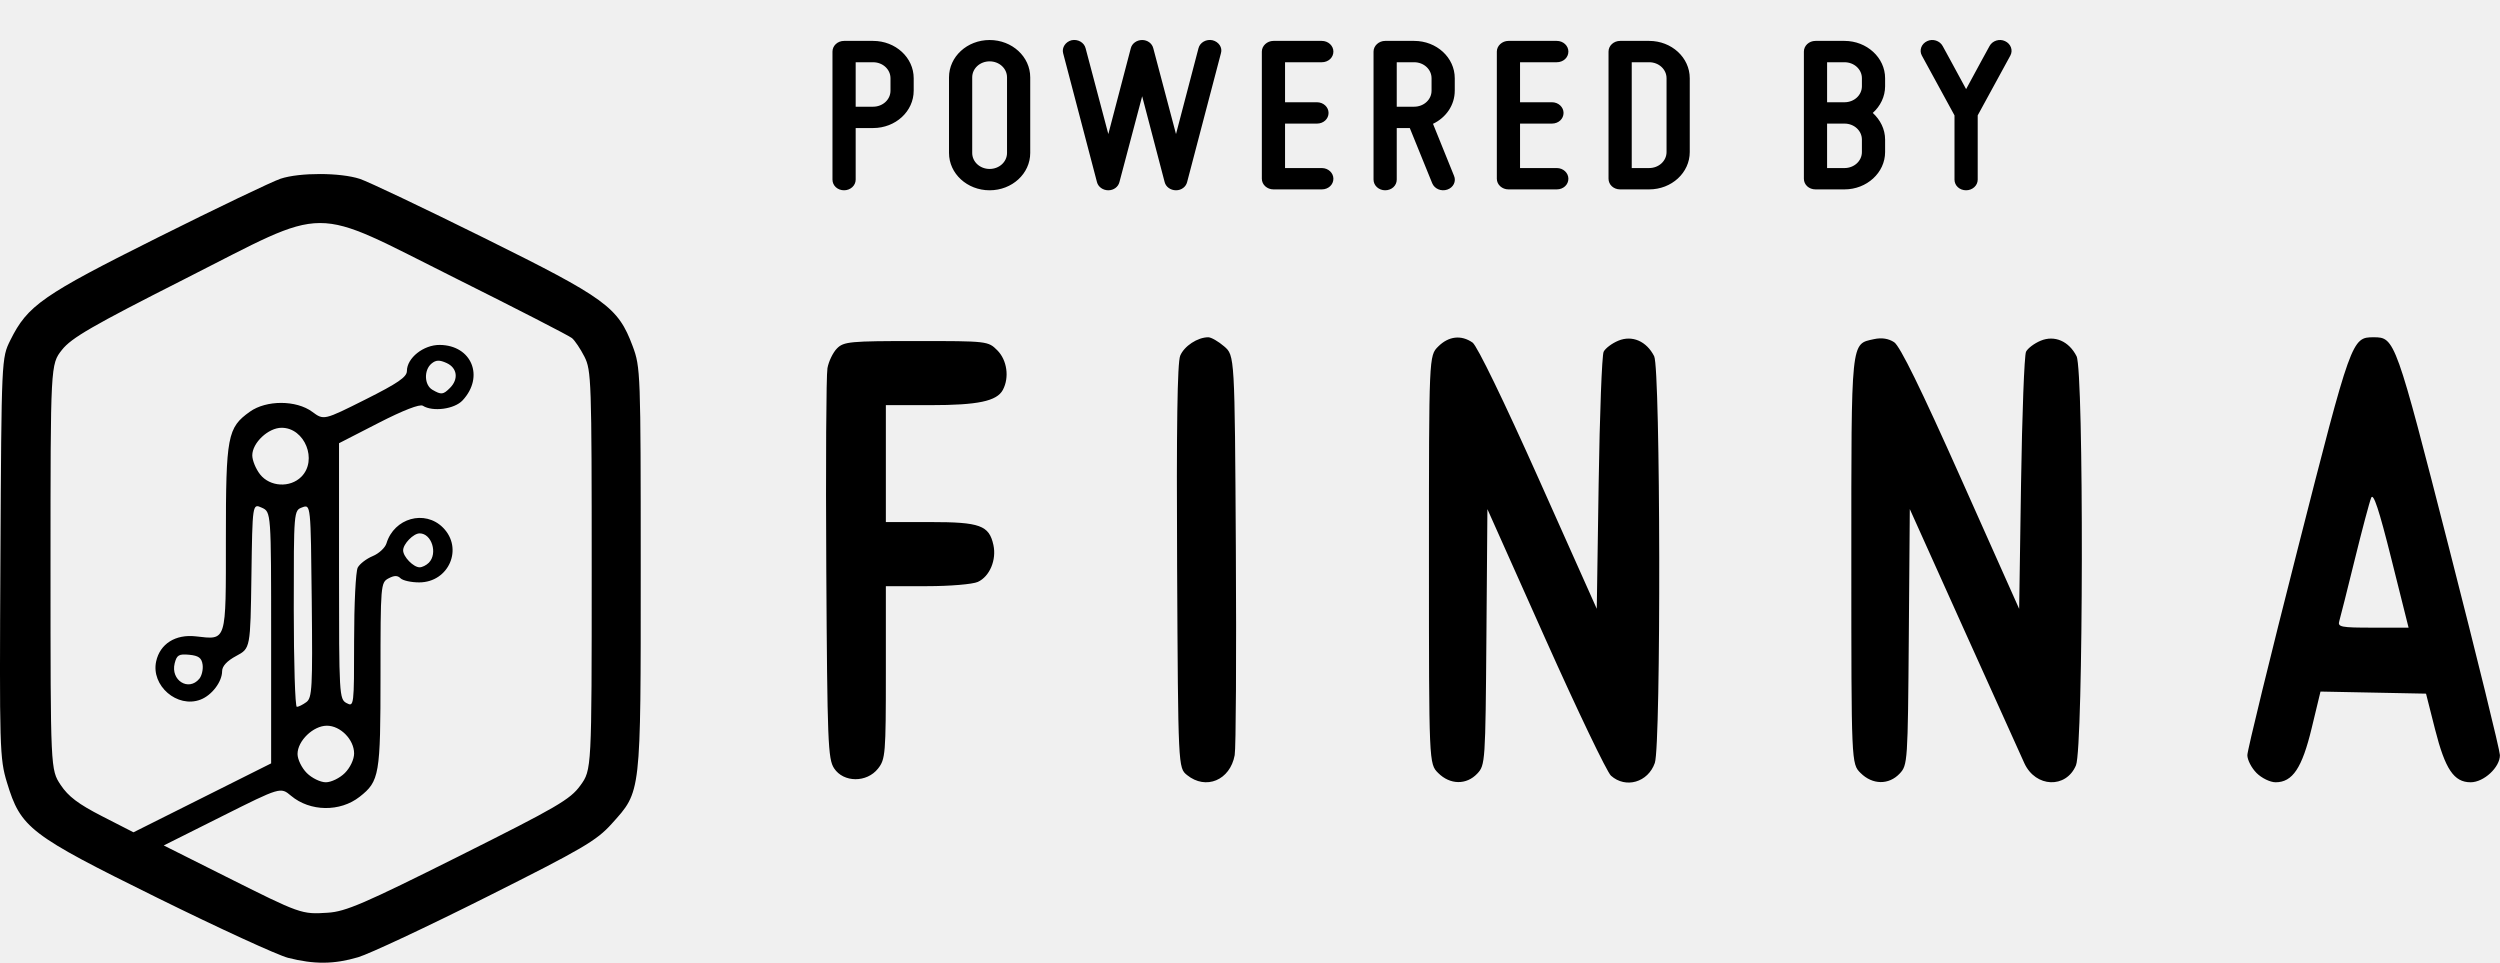
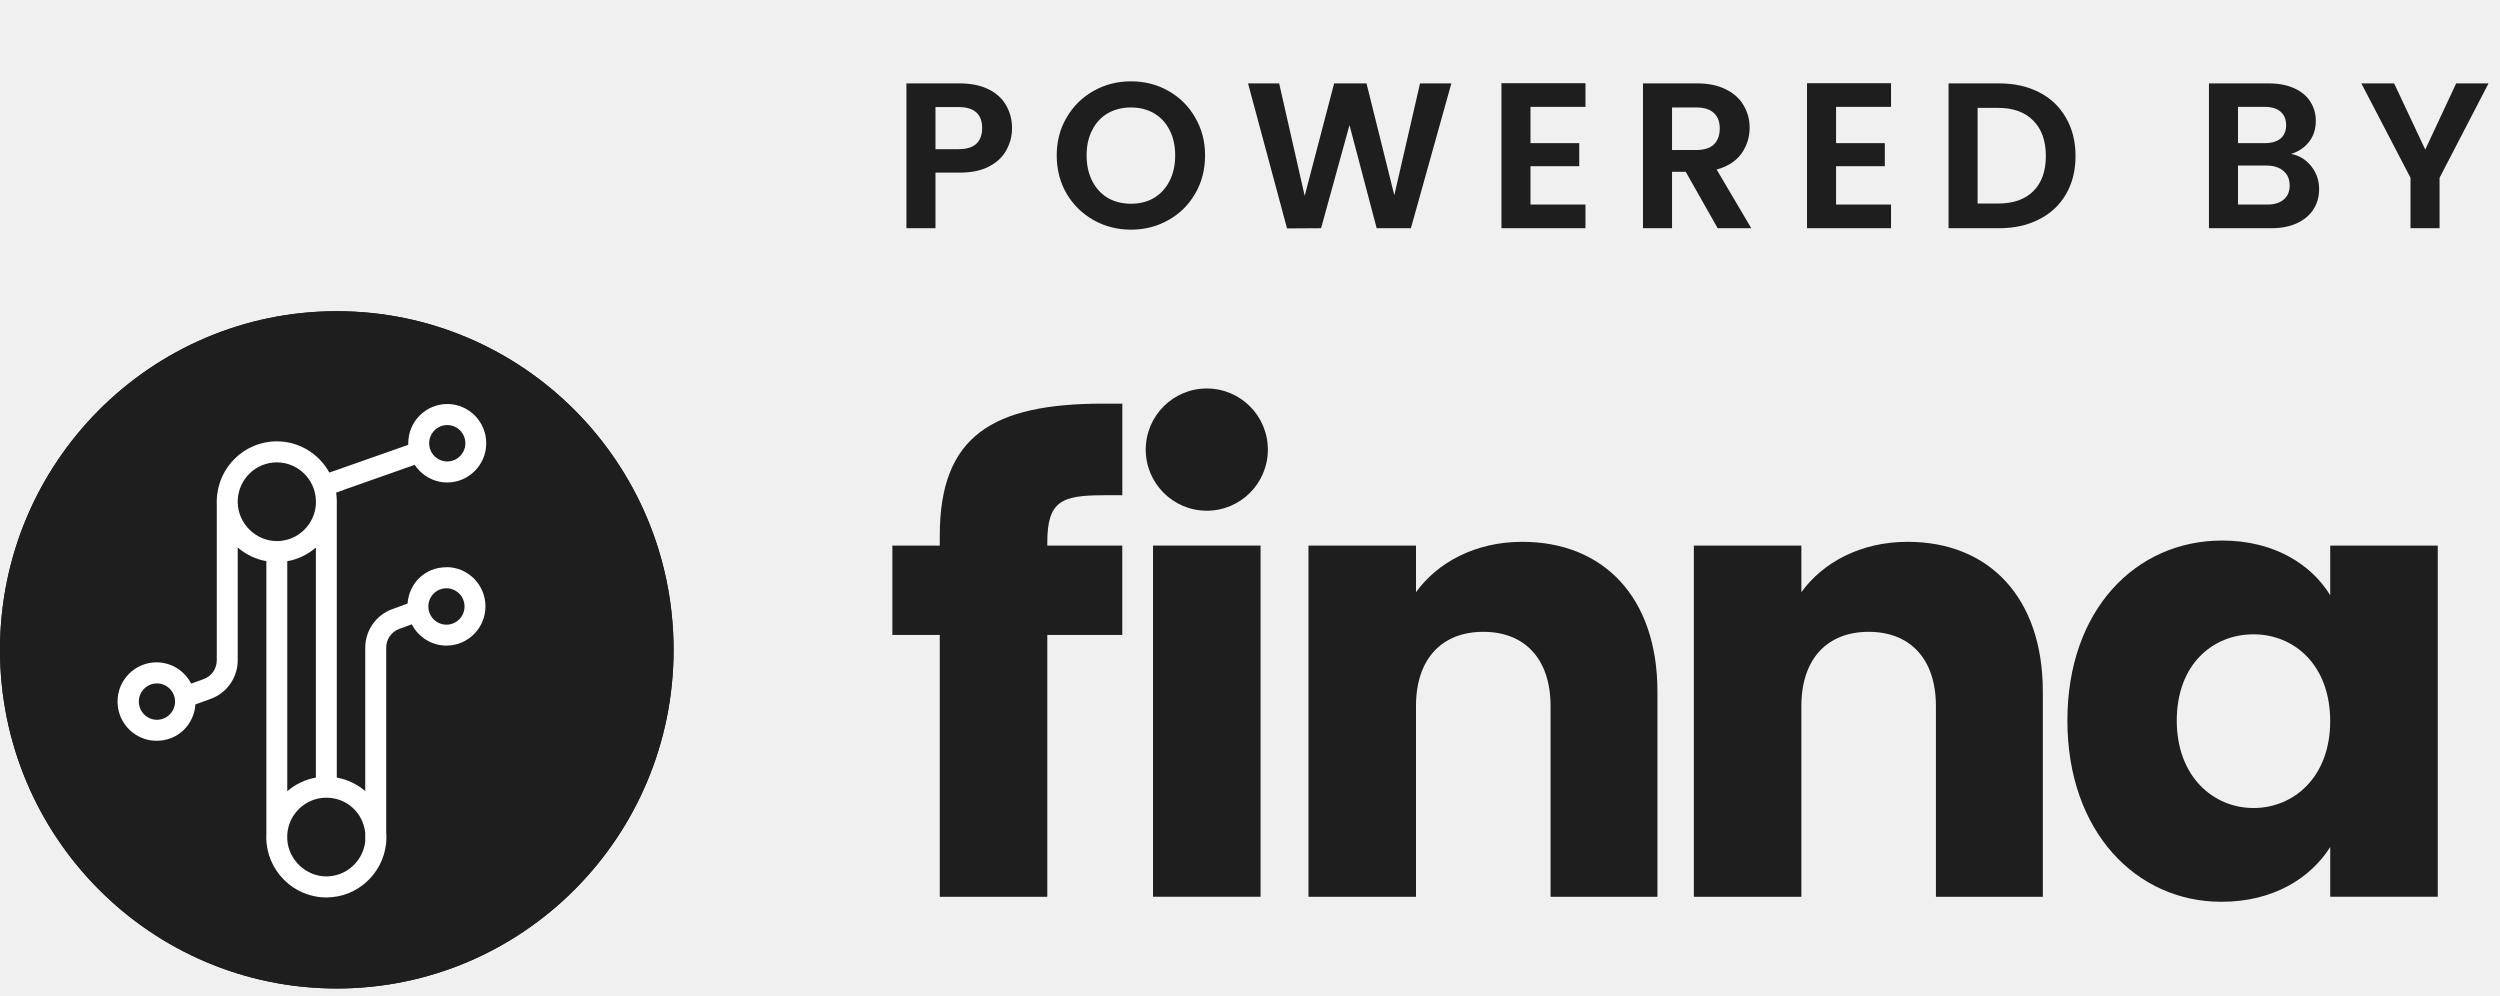
- <svg xmlns="http://www.w3.org/2000/svg" width="112.25mm" height="43.225mm" version="1.1" viewBox="0 0 112.25 43.225" xml:space="preserve">
-   <g transform="matrix(.26458 0 0 .26458 -21.708 50.808)">
-     <path d="m130.94-29.482c-1.76-0.448-11.745-5.033-22.188-10.188-21.745-10.735-23.173-11.831-25.527-19.581-1.232-4.056-1.28-5.715-1.106-38.134 0.182-33.893 0.182-33.893 1.688-36.924 2.929-5.894 5.424-7.63 25.04-17.429 10.039-5.015 19.406-9.5 20.814-9.967 3.231-1.071 10.156-1.055 13.467 0.031 1.393 0.457 10.885 4.97 21.093 10.028 20.692 10.254 22.709 11.722 25.181 18.329 1.349 3.605 1.379 4.436 1.379 37.788 0 38.598 0.102 37.703-4.93 43.299-2.573 2.862-4.911 4.229-21.221 12.413-10.081 5.058-19.894 9.661-21.805 10.227-4.068 1.206-7.447 1.236-11.884 0.107zm28.973-17.243c16.71-8.359 18.904-9.636 20.623-12.01 1.924-2.656 1.924-2.656 1.924-36.505 0-32.158-0.062-33.97-1.233-36.267-0.678-1.329-1.63-2.747-2.115-3.149-0.485-0.403-9.362-4.965-19.727-10.139-25.103-12.531-21.019-12.542-46.024 0.124-15.661 7.933-19.188 9.97-20.8 12.012-1.941 2.459-1.941 2.459-1.941 36.847 0 34.387 0 34.387 1.717 36.981 1.298 1.961 3.016 3.259 7.04 5.318l5.323 2.724 23.36-11.697v-21.334c0-21.334 0-21.334-1.586-22.057-1.586-0.723-1.586-0.723-1.76 11.577-0.174 12.299-0.174 12.299-2.572 13.58-1.56 0.833-2.399 1.734-2.4 2.578-2e-3 1.812-1.746 4.107-3.679 4.842-3.938 1.497-8.42-2.378-7.515-6.498 0.653-2.971 3.272-4.628 6.708-4.245 5.311 0.593 5.124 1.199 5.124-16.602 0-17.422 0.262-18.804 4.079-21.527 2.789-1.99 7.869-1.978 10.576 0.024 1.962 1.451 1.962 1.451 9.014-2.085 5.51-2.763 7.051-3.821 7.051-4.84 0-2.21 2.818-4.448 5.571-4.425 5.429 0.045 7.627 5.395 3.87 9.42-1.381 1.479-5.054 1.97-6.739 0.902-0.511-0.324-3.331 0.77-7.52 2.92l-6.702 3.438v21.708c0 21.053 0.039 21.728 1.28 22.393 1.258 0.673 1.28 0.487 1.28-10.58 0-6.196 0.277-11.782 0.616-12.415s1.481-1.509 2.539-1.947c1.058-0.438 2.11-1.414 2.338-2.168 1.298-4.292 6.507-5.75 9.577-2.68 3.52 3.52 1.013 9.309-4.032 9.309-1.354 0-2.776-0.315-3.16-0.699-0.506-0.506-1.073-0.499-2.048 0.022-1.315 0.704-1.349 1.11-1.349 16.411 0 16.952-0.18 18.004-3.537 20.645-3.322 2.613-8.428 2.539-11.645-0.168-1.78-1.498-1.78-1.498-11.691 3.466l-9.911 4.964 10.552 5.291c12.693 6.365 12.832 6.414 17.289 6.125 3.048-0.198 6.12-1.522 22.236-9.583zm-19.344-14.124c0.901-0.901 1.571-2.316 1.571-3.319 0-2.35-2.316-4.71-4.621-4.71-2.314 0-4.979 2.569-4.979 4.8 0 0.912 0.707 2.365 1.571 3.229s2.317 1.571 3.229 1.571 2.365-0.707 3.229-1.571zm-6.54-12.029c0.99-0.724 1.077-2.35 0.922-17.194-0.171-16.394-0.171-16.394-1.611-15.861-1.44 0.533-1.44 0.533-1.44 17.194 0 9.163 0.233 16.661 0.518 16.661 0.285 0 1.01-0.36 1.611-0.8zm-18.158-3.965c0.422-0.509 0.673-1.589 0.558-2.4-0.161-1.139-0.679-1.521-2.267-1.674-1.753-0.169-2.119 0.045-2.471 1.448-0.724 2.886 2.358 4.822 4.18 2.626zm38.941-19.683c1.565-1.565 0.498-4.992-1.554-4.992-1.052 0-2.798 1.797-2.798 2.88s1.745 2.88 2.798 2.88c0.432 0 1.132-0.346 1.554-0.768zm-21.632-14.592c2.808-2.808 0.595-8.32-3.341-8.32-2.265 0-4.979 2.554-4.979 4.685 0 0.849 0.597 2.302 1.326 3.229 1.662 2.113 5.088 2.312 6.994 0.406zm25.234-15.086c1.491-1.491 1.231-3.399-0.575-4.222-1.209-0.551-1.811-0.529-2.56 0.092-1.321 1.096-1.24 3.64 0.141 4.444 1.518 0.884 1.829 0.851 2.994-0.314zm125.08 65.703c-1.511-1.223-1.511-1.223-1.688-35.347-0.122-23.62 0.039-34.644 0.523-35.814 0.68-1.641 2.952-3.136 4.768-3.136 0.492 0 1.702 0.695 2.69 1.544 1.796 1.544 1.796 1.544 1.987 34.4 0.105 18.071 0.017 33.808-0.196 34.972-0.779 4.256-4.884 5.972-8.085 3.381zm42.62-0.348c-1.571-1.571-1.571-1.571-1.571-36.189 0-34.618 0-34.618 1.571-36.189 1.766-1.766 3.915-2.011 5.837-0.666 0.763 0.535 5.343 9.97 11.182 23.04l9.89 22.135 0.32-21.28c0.176-11.704 0.557-21.758 0.846-22.342s1.409-1.427 2.488-1.874c2.358-0.977 4.793 0.078 6.088 2.635 1.075 2.123 1.177 65.96 0.111 69.019-1.149 3.295-4.944 4.397-7.443 2.162-0.689-0.616-5.689-11.046-11.111-23.178l-9.858-22.058-0.169 21.706c-0.165 21.248-0.198 21.737-1.552 23.178-1.836 1.954-4.617 1.913-6.629-0.099zm71.68 0c-1.571-1.571-1.571-1.571-1.571-36.018 0-37.854-0.114-36.743 3.867-37.617 1.276-0.28 2.444-0.1 3.396 0.523 0.997 0.653 4.543 7.882 11.334 23.102l9.884 22.151 0.32-21.285c0.176-11.707 0.557-21.763 0.846-22.347s1.409-1.427 2.488-1.874c2.358-0.977 4.793 0.078 6.088 2.635 1.254 2.478 1.163 66.399-0.099 69.418-1.666 3.986-6.844 3.79-8.753-0.332-0.567-1.224-5.175-11.433-10.24-22.687l-9.209-20.461-0.169 21.709c-0.165 21.251-0.198 21.74-1.552 23.181-1.836 1.954-4.617 1.913-6.629-0.099zm67.2 0c-0.864-0.864-1.568-2.232-1.565-3.04 3e-3 -0.808 3.853-16.57 8.556-35.027 9.079-35.636 9.167-35.882 12.878-35.882 3.61 0 3.724 0.318 12.815 35.84 4.73 18.48 8.605 34.261 8.612 35.069 0.018 2.061-2.729 4.611-4.967 4.611-2.835 0-4.324-2.212-6.033-8.96l-1.54-6.08-17.908-0.354-1.498 6.214c-1.632 6.77-3.239 9.18-6.122 9.18-0.912 0-2.365-0.707-3.229-1.571zm22.881-36.314c-2.1-8.394-3.058-11.297-3.43-10.4-0.284 0.685-1.542 5.421-2.797 10.525-1.255 5.104-2.432 9.784-2.616 10.4-0.302 1.011 0.252 1.12 5.712 1.12h6.046zm-264.28 35.514c-1.041-1.589-1.15-4.366-1.324-33.76-0.104-17.616-0.016-32.981 0.196-34.145 0.212-1.164 0.945-2.676 1.629-3.36 1.145-1.145 2.214-1.244 13.433-1.244 12.088 0 12.202 0.013 13.76 1.571 1.662 1.662 2.076 4.609 0.944 6.724-1.021 1.909-4.233 2.585-12.269 2.585h-7.585v19.84h7.538c8.438 0 9.982 0.56 10.712 3.883 0.558 2.538-0.63 5.357-2.643 6.274-0.873 0.398-4.741 0.723-8.597 0.723h-7.01v14.634c0 13.835-0.072 14.726-1.326 16.32-1.908 2.425-5.855 2.402-7.459-0.045z" />
-     <path d="m223.32-183.28v21.729c0 1.019 0.862 1.811 1.969 1.811 1.067 0 1.969-0.792 1.969-1.811v-8.752h2.954c3.815 0 6.892-2.829 6.892-6.338v-2.113c0-3.508-3.077-6.338-6.892-6.338h-4.923c-1.108 0-1.969 0.83-1.969 1.811zm9.846 4.527v2.113c0 1.509-1.313 2.716-2.954 2.716h-2.954v-7.545h2.954c1.641 0 2.954 1.207 2.954 2.716zm16.822 19.013c3.815 0 6.892-2.829 6.892-6.338v-12.826c0-3.508-3.077-6.338-6.892-6.338-3.815 0-6.892 2.829-6.892 6.338v12.826c0 3.508 3.077 6.338 6.892 6.338zm0-21.88c1.641 0 2.954 1.207 2.954 2.716v12.826c0 1.509-1.313 2.716-2.954 2.716-1.641 0-2.954-1.207-2.954-2.716v-12.826c0-1.509 1.313-2.716 2.954-2.716zm13.909-3.584c-1.026 0.264-1.682 1.245-1.436 2.188l5.743 21.88c0.205 0.83 1.026 1.396 1.928 1.396 0.903 0 1.682-0.566 1.887-1.396 0 0 2.133-8.111 3.856-14.562 1.682 6.451 3.815 14.562 3.815 14.562 0.205 0.83 1.026 1.396 1.928 1.396 0.903 0 1.682-0.566 1.887-1.396l5.743-21.88c0.287-0.943-0.369-1.924-1.436-2.188-1.067-0.226-2.133 0.377-2.379 1.358 0 0-2.133 8.111-3.815 14.562-1.723-6.451-3.856-14.562-3.856-14.562-0.205-0.83-0.985-1.396-1.887-1.396-0.902 0-1.723 0.566-1.928 1.396 0 0-2.133 8.111-3.815 14.562-1.723-6.451-3.856-14.562-3.856-14.562-0.246-0.981-1.313-1.584-2.379-1.358zm32.288 1.924v21.578c0 1.019 0.903 1.811 1.969 1.811h8.205c1.108 0 1.969-0.792 1.969-1.811 0-0.981-0.861-1.811-1.969-1.811h-6.236v-7.545h5.415c1.108 0 1.969-0.792 1.969-1.811 0-0.981-0.861-1.811-1.969-1.811h-5.415v-6.79h6.236c1.108 0 1.969-0.792 1.969-1.811 0-0.981-0.861-1.811-1.969-1.811h-8.205c-1.067 0-1.969 0.83-1.969 1.811zm32.739 6.639v-2.113c0-3.508-3.077-6.338-6.892-6.338h-4.923c-1.067 0-1.969 0.83-1.969 1.811v21.729c0 1.019 0.903 1.811 1.969 1.811 1.108 0 1.969-0.792 1.969-1.811v-8.752h2.215l3.815 9.393c0.41 0.943 1.518 1.396 2.543 1.056 1.026-0.34 1.559-1.396 1.149-2.339l-3.569-8.827c2.215-1.056 3.692-3.169 3.692-5.621zm-9.846-4.829h2.954c1.641 0 2.954 1.207 2.954 2.716v2.113c0 1.509-1.313 2.716-2.954 2.716h-2.954zm16.986-1.811v21.578c0 1.019 0.903 1.811 1.969 1.811h8.205c1.108 0 1.969-0.792 1.969-1.811 0-0.981-0.862-1.811-1.969-1.811h-6.236v-7.545h5.415c1.108 0 1.969-0.792 1.969-1.811 0-0.981-0.862-1.811-1.969-1.811h-5.415v-6.79h6.236c1.108 0 1.969-0.792 1.969-1.811 0-0.981-0.862-1.811-1.969-1.811h-8.205c-1.067 0-1.969 0.83-1.969 1.811zm20.924-1.811c-1.108 0-1.969 0.83-1.969 1.811v21.578c0 1.019 0.862 1.811 1.969 1.811h4.923c3.815 0 6.892-2.829 6.892-6.338v-12.524c0-3.508-3.077-6.338-6.892-6.338zm7.877 6.338v12.524c0 1.509-1.313 2.716-2.954 2.716h-2.954v-17.957h2.954c1.641 0 2.954 1.207 2.954 2.716zm37.09 1.358v-1.358c0-3.508-3.118-6.338-6.892-6.338h-4.923c-1.108 0-1.969 0.83-1.969 1.811v21.578c0 1.019 0.862 1.811 1.969 1.811h4.923c3.774 0 6.892-2.829 6.892-6.338v-2.113c0-1.773-0.82-3.357-2.092-4.527 1.272-1.132 2.092-2.754 2.092-4.527zm-3.938 9.054v2.113c0 1.509-1.313 2.716-2.954 2.716h-2.954v-7.545h2.954c1.641 0 2.954 1.207 2.954 2.716zm-5.907-6.338v-6.79h2.954c1.641 0 2.954 1.207 2.954 2.716v1.358c0 1.509-1.313 2.716-2.954 2.716zm23.591 14.939c1.067 0 1.969-0.792 1.969-1.811v-10.902l5.538-10.148c0.492-0.905 0.082-1.999-0.902-2.452-0.944-0.453-2.133-0.075-2.626 0.83 0 0-2.297 4.187-3.979 7.319-1.682-3.131-3.979-7.319-3.979-7.319-0.492-0.905-1.682-1.283-2.626-0.83-0.985 0.453-1.395 1.547-0.903 2.452l5.538 10.148v10.902c0 1.019 0.862 1.811 1.969 1.811z" stroke-width="2.186" style="font-variant-ligatures:none" aria-label="POWERED BY" />
-   </g>
+ <svg xmlns="http://www.w3.org/2000/svg" width="241" height="96" viewBox="0 0 241 96" fill="none">
+   <path d="M116.335 49.233C119.586 49.233 122.222 46.596 122.222 43.342C122.222 40.088 119.586 37.45 116.335 37.45C113.085 37.45 110.449 40.088 110.449 43.342C110.449 46.596 113.085 49.233 116.335 49.233Z" fill="#1E1E1E" />
+   <path d="M32.466 95.29C50.396 95.29 64.933 80.673 64.933 62.645C64.933 44.617 50.396 30 32.466 30C14.536 30 0 44.617 0 62.645C0 80.673 14.536 95.29 32.466 95.29Z" fill="#1E1E1E" />
+   <path d="M32.466 95.29C50.396 95.29 64.933 80.673 64.933 62.645C64.933 44.617 50.396 30 32.466 30C14.536 30 0 44.617 0 62.645C0 80.673 14.536 95.29 32.466 95.29Z" fill="#1E1E1E" />
+   <path d="M43.037 54.682C40.965 54.682 39.429 56.231 39.288 58.187L37.804 58.726C36.254 59.289 35.209 60.78 35.209 62.44V73.67V76.261C34.442 75.604 33.5 75.142 32.466 74.96V48.572C32.466 48.504 32.471 48.437 32.471 48.37C32.471 48.071 32.447 47.775 32.404 47.487L33.151 47.224V47.215L39.977 44.812C40.65 45.834 41.804 46.51 43.114 46.51C45.188 46.51 46.873 44.814 46.873 42.728C46.873 40.642 45.186 38.947 43.114 38.947C41.042 38.947 39.355 40.642 39.355 42.728C39.355 42.779 39.355 42.829 39.357 42.88L31.75 45.557C30.762 43.763 28.861 42.545 26.681 42.545C23.549 42.545 20.994 45.059 20.898 48.189V48.228C20.898 48.276 20.891 48.321 20.891 48.367C20.891 48.42 20.896 48.471 20.898 48.523V63.655C20.898 64.463 20.391 65.188 19.637 65.462L18.43 65.9C17.805 64.685 16.543 63.85 15.089 63.85C13.015 63.85 11.33 65.546 11.33 67.629C11.33 69.713 13.017 71.411 15.089 71.411C17.161 71.411 18.697 69.862 18.839 67.906L20.322 67.367C21.872 66.804 22.917 65.313 22.917 63.653V52.779C23.689 53.446 24.636 53.912 25.677 54.097V80.389C25.672 80.488 25.669 80.589 25.669 80.69C25.669 83.899 28.267 86.514 31.462 86.514C34.444 86.514 36.908 84.233 37.218 81.315H37.23V81.193C37.245 81.027 37.254 80.858 37.254 80.69C37.254 80.521 37.245 80.353 37.23 80.187V73.665V62.431C37.23 61.622 37.737 60.898 38.492 60.624L39.699 60.186C40.323 61.401 41.585 62.236 43.039 62.236C45.114 62.236 46.798 60.54 46.798 58.454C46.798 56.368 45.111 54.672 43.039 54.672L43.037 54.682ZM43.116 40.977C44.078 40.977 44.861 41.764 44.861 42.731C44.861 43.698 44.08 44.484 43.116 44.484C42.153 44.484 41.371 43.698 41.371 42.731C41.371 41.764 42.153 40.977 43.116 40.977ZM15.13 69.388C14.169 69.388 13.385 68.601 13.385 67.634C13.385 66.667 14.166 65.88 15.13 65.88C16.094 65.88 16.875 66.667 16.875 67.634C16.875 68.601 16.094 69.388 15.13 69.388ZM26.684 52.161C24.701 52.161 22.97 50.513 22.915 48.468V48.264C22.97 46.219 24.638 44.573 26.684 44.573C28.729 44.573 30.397 46.217 30.455 48.259V48.564C30.351 50.566 28.703 52.161 26.686 52.161H26.684ZM30.452 52.782V74.957C29.412 75.142 28.465 75.607 27.693 76.273V54.1C28.734 53.915 29.681 53.45 30.452 52.782ZM35.209 81.106C35.002 83.004 33.399 84.486 31.457 84.486C29.515 84.486 27.811 82.908 27.691 80.923V80.461C27.808 78.477 29.452 76.898 31.457 76.898C33.461 76.898 35.002 78.38 35.209 80.278V81.108V81.106ZM43.037 60.218C42.073 60.218 41.292 59.431 41.292 58.464C41.292 57.497 42.073 56.71 43.037 56.71C44.001 56.71 44.782 57.497 44.782 58.464C44.782 59.431 44.001 60.218 43.037 60.218Z" fill="white" />
+   <path d="M199.296 69.46C199.296 58.781 205.903 52.108 214.207 52.108C219.238 52.108 222.814 54.413 224.634 57.386V52.594H235V86.447H224.634V81.654C222.754 84.628 219.178 86.932 214.147 86.932C205.903 86.932 199.296 80.136 199.296 69.46ZM224.631 69.52C224.631 64.119 221.175 61.148 217.236 61.148C213.296 61.148 209.84 64.062 209.84 69.46C209.84 74.858 213.356 77.892 217.236 77.892C221.115 77.892 224.631 74.918 224.631 69.52Z" fill="#1E1E1E" />
+   <path d="M186.623 86.449V68.067C186.623 63.456 184.077 60.908 180.138 60.908C176.199 60.908 173.653 63.456 173.653 68.067V86.449H163.287V52.596H173.653V57.085C175.713 54.235 179.35 52.231 183.897 52.231C191.716 52.231 196.929 57.569 196.929 66.67V86.449H186.625H186.623Z" fill="#1E1E1E" />
+   <path d="M149.474 86.449V68.067C149.474 63.456 146.928 60.908 142.987 60.908C139.045 60.908 136.502 63.456 136.502 68.067V86.449H126.136V52.596H136.502V57.085C138.564 54.235 142.201 52.231 146.746 52.231C154.564 52.231 159.777 57.569 159.777 66.67V86.449H149.474Z" fill="#1E1E1E" />
+   <path d="M111.152 86.449V52.594H121.519V86.446H111.152V86.449Z" fill="#1E1E1E" />
+   <path d="M106.353 47.739H108.192V38.911H106.348C95.706 38.911 90.594 41.999 90.594 51.625V52.594H86.024V61.209H90.594V86.452H100.96V61.209H108.187V52.594H100.96V52.291C100.96 48.331 102.318 47.742 106.353 47.742V47.739Z" fill="#1E1E1E" />
+   <path d="M97.56 12.36C97.56 13.107 97.38 13.807 97.02 14.46C96.673 15.113 96.12 15.64 95.36 16.04C94.613 16.44 93.667 16.64 92.52 16.64H90.18V22H87.38V8.04H92.52C93.6 8.04 94.52 8.227 95.28 8.6C96.04 8.973 96.607 9.487 96.98 10.14C97.367 10.793 97.56 11.533 97.56 12.36ZM92.4 14.38C93.173 14.38 93.747 14.207 94.12 13.86C94.493 13.5 94.68 13 94.68 12.36C94.68 11 93.92 10.32 92.4 10.32H90.18V14.38H92.4ZM109.028 22.14C107.721 22.14 106.521 21.833 105.428 21.22C104.335 20.607 103.468 19.76 102.828 18.68C102.188 17.587 101.868 16.353 101.868 14.98C101.868 13.62 102.188 12.4 102.828 11.32C103.468 10.227 104.335 9.373 105.428 8.76C106.521 8.147 107.721 7.84 109.028 7.84C110.348 7.84 111.548 8.147 112.628 8.76C113.721 9.373 114.581 10.227 115.208 11.32C115.848 12.4 116.168 13.62 116.168 14.98C116.168 16.353 115.848 17.587 115.208 18.68C114.581 19.76 113.721 20.607 112.628 21.22C111.535 21.833 110.335 22.14 109.028 22.14ZM109.028 19.64C109.868 19.64 110.608 19.453 111.248 19.08C111.888 18.693 112.388 18.147 112.748 17.44C113.108 16.733 113.288 15.913 113.288 14.98C113.288 14.047 113.108 13.233 112.748 12.54C112.388 11.833 111.888 11.293 111.248 10.92C110.608 10.547 109.868 10.36 109.028 10.36C108.188 10.36 107.441 10.547 106.788 10.92C106.148 11.293 105.648 11.833 105.288 12.54C104.928 13.233 104.748 14.047 104.748 14.98C104.748 15.913 104.928 16.733 105.288 17.44C105.648 18.147 106.148 18.693 106.788 19.08C107.441 19.453 108.188 19.64 109.028 19.64ZM139.911 8.04L136.011 22H132.711L130.091 12.06L127.351 22L124.071 22.02L120.311 8.04H123.311L125.771 18.88L128.611 8.04H131.731L134.411 18.82L136.891 8.04H139.911ZM147.539 10.3V13.8H152.239V16.02H147.539V19.72H152.839V22H144.739V8.02H152.839V10.3H147.539ZM165.584 22L162.504 16.56H161.184V22H158.384V8.04H163.624C164.704 8.04 165.624 8.233 166.384 8.62C167.144 8.993 167.711 9.507 168.084 10.16C168.471 10.8 168.664 11.52 168.664 12.32C168.664 13.24 168.397 14.073 167.864 14.82C167.331 15.553 166.537 16.06 165.484 16.34L168.824 22H165.584ZM161.184 14.46H163.524C164.284 14.46 164.851 14.28 165.224 13.92C165.597 13.547 165.784 13.033 165.784 12.38C165.784 11.74 165.597 11.247 165.224 10.9C164.851 10.54 164.284 10.36 163.524 10.36H161.184V14.46ZM176.996 10.3V13.8H181.696V16.02H176.996V19.72H182.296V22H174.196V8.02H182.296V10.3H176.996ZM192.721 8.04C194.188 8.04 195.474 8.327 196.581 8.9C197.701 9.473 198.561 10.293 199.161 11.36C199.774 12.413 200.081 13.64 200.081 15.04C200.081 16.44 199.774 17.667 199.161 18.72C198.561 19.76 197.701 20.567 196.581 21.14C195.474 21.713 194.188 22 192.721 22H187.841V8.04H192.721ZM192.621 19.62C194.088 19.62 195.221 19.22 196.021 18.42C196.821 17.62 197.221 16.493 197.221 15.04C197.221 13.587 196.821 12.453 196.021 11.64C195.221 10.813 194.088 10.4 192.621 10.4H190.641V19.62H192.621ZM220.863 14.84C221.649 14.987 222.296 15.38 222.803 16.02C223.309 16.66 223.563 17.393 223.563 18.22C223.563 18.967 223.376 19.627 223.003 20.2C222.643 20.76 222.116 21.2 221.423 21.52C220.729 21.84 219.909 22 218.963 22H212.943V8.04H218.703C219.649 8.04 220.463 8.193 221.143 8.5C221.836 8.807 222.356 9.233 222.703 9.78C223.063 10.327 223.243 10.947 223.243 11.64C223.243 12.453 223.023 13.133 222.582 13.68C222.156 14.227 221.583 14.613 220.863 14.84ZM215.743 13.8H218.303C218.969 13.8 219.483 13.653 219.843 13.36C220.203 13.053 220.383 12.62 220.383 12.06C220.383 11.5 220.203 11.067 219.843 10.76C219.483 10.453 218.969 10.3 218.303 10.3H215.743V13.8ZM218.563 19.72C219.243 19.72 219.769 19.56 220.143 19.24C220.529 18.92 220.723 18.467 220.723 17.88C220.723 17.28 220.523 16.813 220.123 16.48C219.723 16.133 219.183 15.96 218.503 15.96H215.743V19.72H218.563ZM239.894 8.04L235.174 17.14V22H232.374V17.14L227.634 8.04H230.794L233.794 14.42L236.774 8.04H239.894Z" fill="#1E1E1E" />
</svg>
